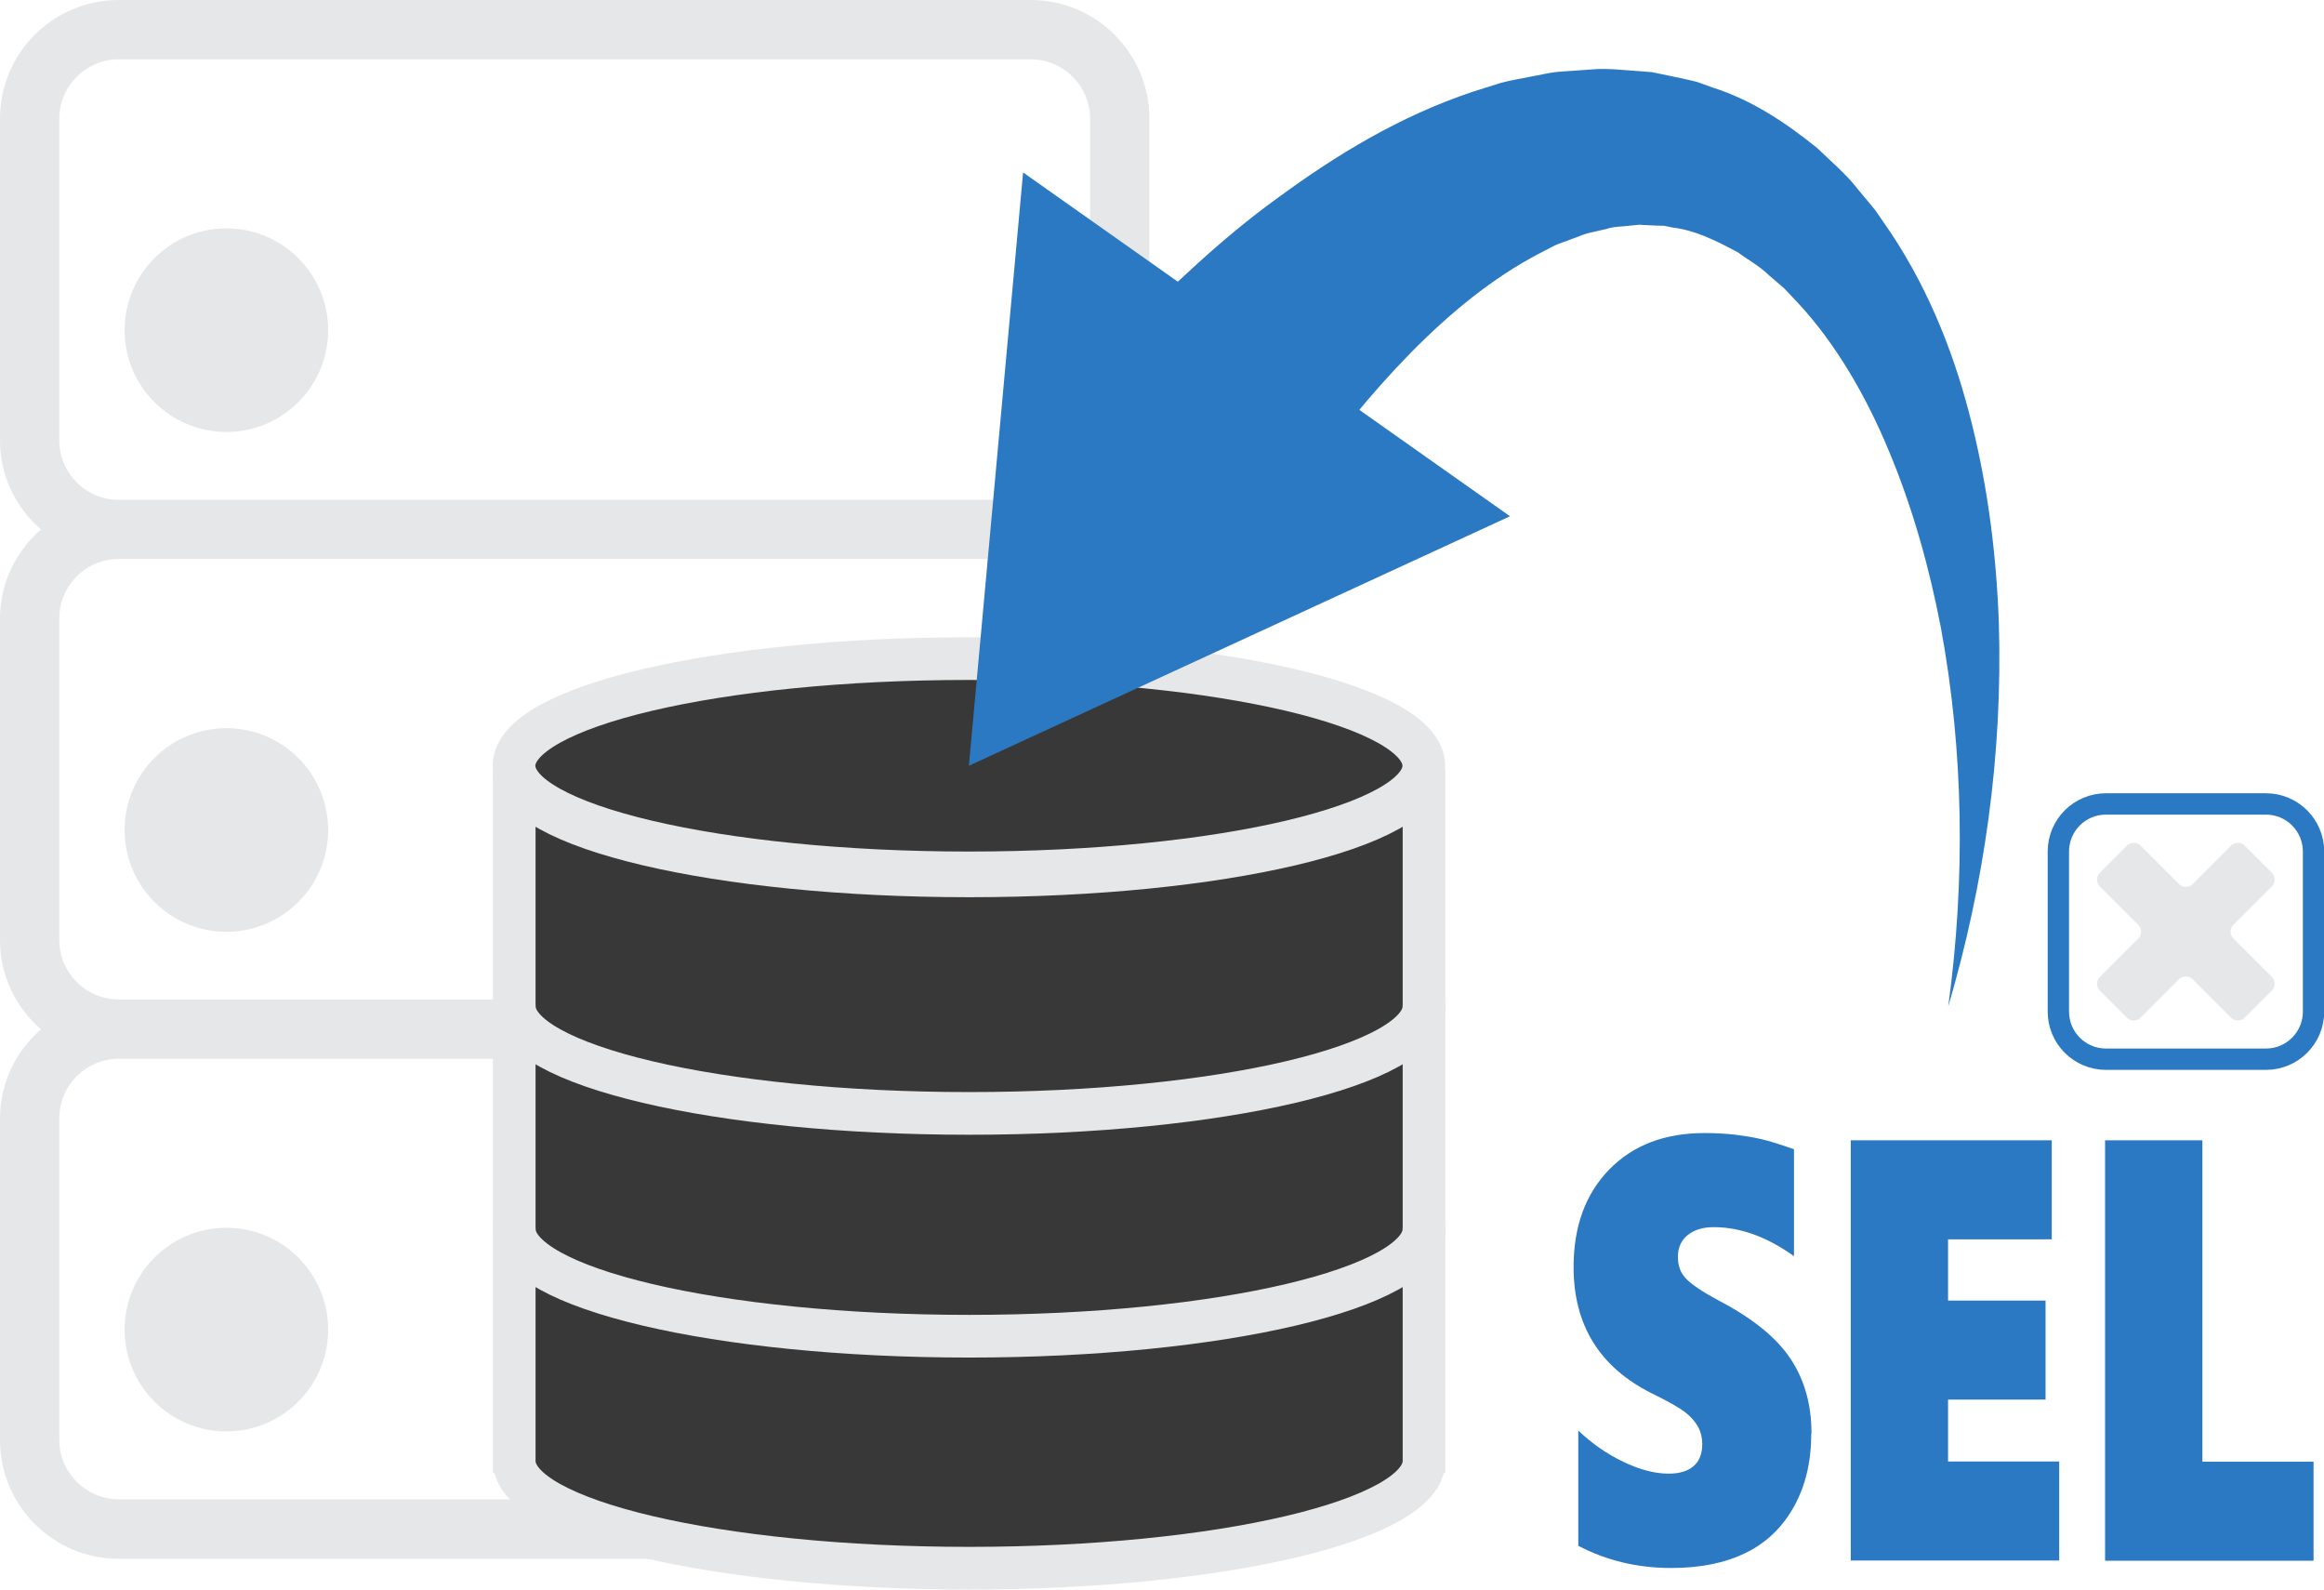
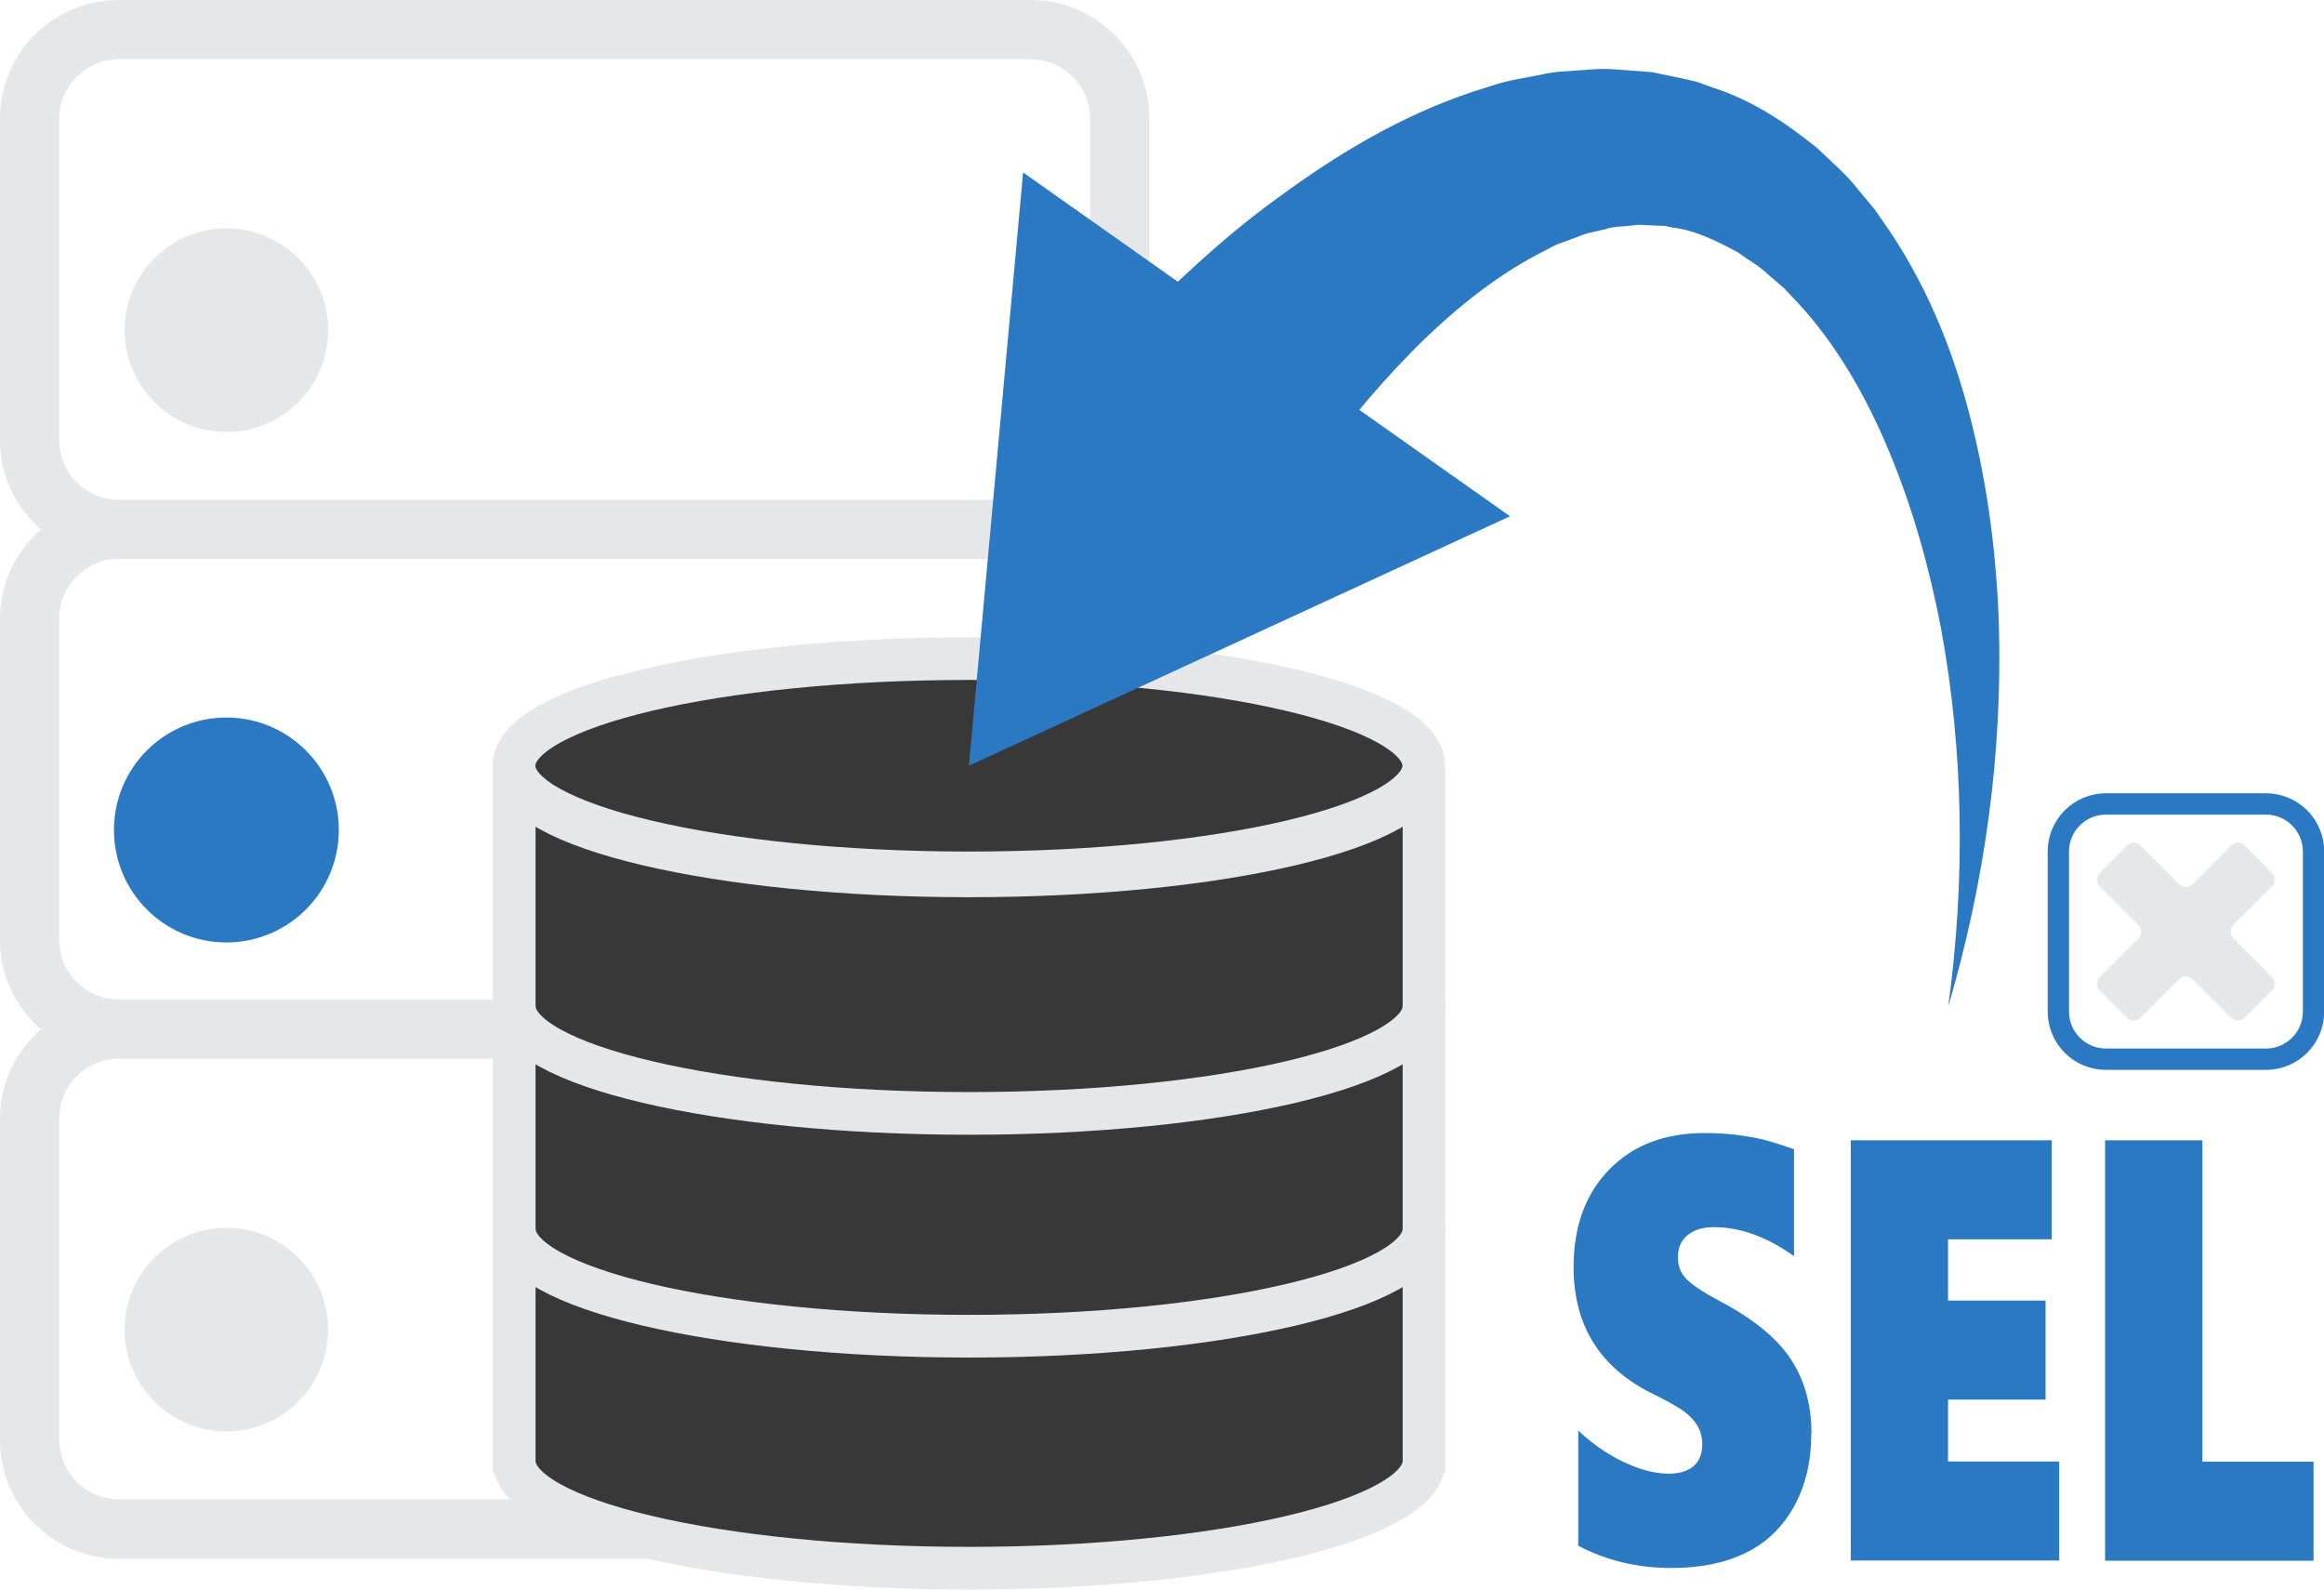
<svg xmlns="http://www.w3.org/2000/svg" id="Layer_2" data-name="Layer 2" viewBox="0 0 108.92 74.48">
  <defs>
    <style>
      .cls-1 {
        fill: #383838;
      }

-       .cls-1, .cls-2, .cls-3 {
+       .cls-1, .cls-2, .cls-3, .cls-4 {
        stroke-miterlimit: 10;
      }

      .cls-1, .cls-3 {
        stroke: #e6e7e8;
        stroke-width: 2px;
      }

-       .cls-2 {
-         stroke: #2b79c2;
+       .cls-2, .cls-3 {
+         fill: none;
      }

-       .cls-2, .cls-3 {
-         fill: none;
+       .cls-2, .cls-4 {
+         stroke: #2b79c2;
      }

      .cls-3 {
        stroke-linecap: round;
      }

-       .cls-4 {
+       .cls-5 {
        fill: #e6e7e8;
      }

-       .cls-5 {
+       .cls-6, .cls-4 {
        fill: #2b79c2;
      }
    </style>
  </defs>
  <g id="NEW_GREY">
    <g>
-       <circle class="cls-4" cx="10.61" cy="15.47" r="4.77" />
+       <circle class="cls-5" cx="10.61" cy="15.47" r="4.77" />
      <circle class="cls-4" cx="10.61" cy="38.89" r="4.77" />
-       <path class="cls-4" d="m53.87,5.56c0-3.06-2.49-5.56-5.56-5.56H5.56C2.49,0,0,2.49,0,5.56v15.08c0,1.67.75,3.15,1.92,4.17-1.17,1.02-1.92,2.5-1.92,4.17v15.08c0,1.67.75,3.15,1.92,4.17-1.17,1.02-1.92,2.5-1.92,4.17v15.08c0,3.06,2.49,5.56,5.56,5.56h42.75c3.07,0,5.56-2.49,5.56-5.56v-15.08c0-1.67-.75-3.15-1.92-4.17,1.17-1.02,1.92-2.5,1.92-4.17v-15.08c0-1.67-.75-3.15-1.92-4.17,1.17-1.02,1.92-2.5,1.92-4.17V5.56ZM2.78,5.56c0-1.53,1.25-2.78,2.78-2.78h42.75c1.53,0,2.78,1.25,2.78,2.78v15.08c0,1.53-1.25,2.78-2.78,2.78H5.56c-1.53,0-2.78-1.25-2.78-2.78V5.56Zm48.31,46.83v15.08c0,1.53-1.25,2.78-2.78,2.78H5.56c-1.53,0-2.78-1.25-2.78-2.78v-15.08c0-1.53,1.25-2.78,2.78-2.78h42.75c1.53,0,2.78,1.25,2.78,2.78Zm-45.53-5.56c-1.53,0-2.78-1.25-2.78-2.78v-15.08c0-1.53,1.25-2.78,2.78-2.78h42.75c1.53,0,2.78,1.25,2.78,2.78v15.08c0,1.53-1.25,2.78-2.78,2.78H5.56Z" />
-       <circle class="cls-4" cx="10.61" cy="62.3" r="4.77" />
+       <path class="cls-5" d="m53.87,5.56c0-3.06-2.49-5.56-5.56-5.56H5.56C2.49,0,0,2.49,0,5.56v15.08c0,1.67.75,3.15,1.92,4.17-1.17,1.02-1.92,2.5-1.92,4.17v15.08c0,1.67.75,3.15,1.92,4.17-1.17,1.02-1.92,2.5-1.92,4.17v15.08c0,3.06,2.49,5.56,5.56,5.56h42.75c3.07,0,5.56-2.49,5.56-5.56v-15.08c0-1.67-.75-3.15-1.92-4.17,1.17-1.02,1.92-2.5,1.92-4.17v-15.08c0-1.67-.75-3.15-1.92-4.17,1.17-1.02,1.92-2.5,1.92-4.17V5.56ZM2.78,5.56c0-1.53,1.25-2.78,2.78-2.78h42.75c1.53,0,2.78,1.25,2.78,2.78v15.08c0,1.53-1.25,2.78-2.78,2.78H5.56c-1.53,0-2.78-1.25-2.78-2.78V5.56Zm48.31,46.83v15.08c0,1.53-1.25,2.78-2.78,2.78H5.56c-1.53,0-2.78-1.25-2.78-2.78v-15.08c0-1.53,1.25-2.78,2.78-2.78h42.75c1.53,0,2.78,1.25,2.78,2.78Zm-45.53-5.56c-1.53,0-2.78-1.25-2.78-2.78v-15.08c0-1.53,1.25-2.78,2.78-2.78h42.75c1.53,0,2.78,1.25,2.78,2.78v15.08c0,1.53-1.25,2.78-2.78,2.78H5.56Z" />
+       <circle class="cls-5" cx="10.61" cy="62.3" r="4.77" />
      <g>
        <path class="cls-1" d="m24.1,36.02c0,2.77,9.54,5.02,21.32,5.02s21.32-2.25,21.32-5.02v33-.56c0,2.77-9.54,5.02-21.32,5.02s-21.32-2.25-21.32-5.02v.56-33Z" />
        <path class="cls-3" d="m24.1,57.59c0,2.77,9.54,5.02,21.32,5.02s21.32-2.25,21.32-5.02" />
        <ellipse class="cls-1" cx="45.41" cy="35.88" rx="21.32" ry="5.02" />
        <path class="cls-3" d="m24.1,47.15c0,2.77,9.54,5.02,21.32,5.02s21.32-2.25,21.32-5.02" />
      </g>
      <g>
-         <path class="cls-5" d="m91.31,47.15c.81-5.95.72-11.96-.34-17.71-.55-2.87-1.34-5.67-2.43-8.28-1.08-2.61-2.5-5.05-4.26-6.95l-.66-.7-.71-.61c-.45-.44-.98-.72-1.45-1.07-1.02-.55-2.03-1.05-3.08-1.17l-.38-.08c-.13-.01-.27,0-.4-.01l-.78-.04-.79.08c-.26.01-.52.04-.79.13l-.79.18c-.26.06-.53.2-.79.28-.26.11-.53.18-.79.3l-.79.41c-4.23,2.23-7.95,6.46-11.17,10.91l-8.37-7.04c2.31-2.28,4.63-4.55,7.36-6.52,2.7-1.98,5.66-3.8,9.12-4.96l1.3-.41c.44-.12.92-.2,1.37-.29.47-.08.91-.2,1.39-.24l1.44-.1c.47-.05.96-.03,1.45.01l1.45.11,1.44.3c.24.06.48.1.71.17l.69.25c1.87.59,3.47,1.68,4.9,2.83.65.63,1.36,1.22,1.89,1.91.28.34.57.67.84,1.01l.73,1.06c1.89,2.85,3.05,5.92,3.81,9,.76,3.08,1.14,6.18,1.25,9.27.19,6.17-.68,12.25-2.38,18.01Z" />
-         <polygon class="cls-5" points="47.95 8.08 45.41 35.88 70.77 24.19 47.95 8.08" />
+         <path class="cls-6" d="m91.31,47.15c.81-5.95.72-11.96-.34-17.71-.55-2.87-1.34-5.67-2.43-8.28-1.08-2.61-2.5-5.05-4.26-6.95l-.66-.7-.71-.61c-.45-.44-.98-.72-1.45-1.07-1.02-.55-2.03-1.05-3.08-1.17l-.38-.08c-.13-.01-.27,0-.4-.01l-.78-.04-.79.08c-.26.01-.52.04-.79.13l-.79.18c-.26.06-.53.2-.79.28-.26.11-.53.18-.79.3l-.79.41c-4.23,2.23-7.95,6.46-11.17,10.91l-8.37-7.04c2.31-2.28,4.63-4.55,7.36-6.52,2.7-1.98,5.66-3.8,9.12-4.96l1.3-.41c.44-.12.92-.2,1.37-.29.47-.08.91-.2,1.39-.24l1.44-.1c.47-.05.96-.03,1.45.01l1.45.11,1.44.3c.24.06.48.1.71.17l.69.25c1.87.59,3.47,1.68,4.9,2.83.65.63,1.36,1.22,1.89,1.91.28.34.57.67.84,1.01l.73,1.06c1.89,2.85,3.05,5.92,3.81,9,.76,3.08,1.14,6.18,1.25,9.27.19,6.17-.68,12.25-2.38,18.01Z" />
+         <polygon class="cls-6" points="47.95 8.08 45.41 35.88 70.77 24.19 47.95 8.08" />
      </g>
      <g>
-         <path class="cls-5" d="m84.89,67.17c0,1.31-.27,2.45-.81,3.42-.54.97-1.29,1.7-2.26,2.17-.97.48-2.14.71-3.5.71-1.58,0-3.03-.35-4.35-1.04v-5.4c.63.6,1.33,1.09,2.1,1.46s1.48.56,2.14.56c.5,0,.89-.12,1.16-.35.27-.23.41-.58.41-1.02,0-.32-.07-.6-.21-.85-.14-.24-.34-.47-.62-.68-.28-.21-.79-.5-1.55-.87-2.43-1.22-3.65-3.19-3.65-5.91,0-1.91.56-3.43,1.67-4.57,1.11-1.14,2.6-1.71,4.47-1.71.53,0,1.01.03,1.46.08.44.06.85.12,1.21.21.36.08.87.24,1.52.47v5.01c-1.27-.91-2.52-1.36-3.76-1.36-.51,0-.91.12-1.22.37s-.46.59-.46,1.02.12.75.38,1.02c.25.27.77.62,1.57,1.05,1.57.82,2.68,1.73,3.33,2.71.65.98.98,2.14.98,3.49Z" />
-         <path class="cls-5" d="m86.74,73.13v-19.7h9.42v4.64h-4.86v2.87h4.57v4.64h-4.57v2.9h5.21v4.64h-9.77Z" />
-         <path class="cls-5" d="m98.66,73.13v-19.7h4.56v15.06h5.21v4.64h-9.77Z" />
+         <path class="cls-6" d="m84.89,67.17c0,1.31-.27,2.45-.81,3.42-.54.97-1.29,1.7-2.26,2.17-.97.48-2.14.71-3.5.71-1.58,0-3.03-.35-4.35-1.04v-5.4c.63.6,1.33,1.09,2.1,1.46s1.48.56,2.14.56c.5,0,.89-.12,1.16-.35.27-.23.41-.58.41-1.02,0-.32-.07-.6-.21-.85-.14-.24-.34-.47-.62-.68-.28-.21-.79-.5-1.55-.87-2.43-1.22-3.65-3.19-3.65-5.91,0-1.91.56-3.43,1.67-4.57,1.11-1.14,2.6-1.71,4.47-1.71.53,0,1.01.03,1.46.08.44.06.85.12,1.21.21.36.08.87.24,1.52.47v5.01c-1.27-.91-2.52-1.36-3.76-1.36-.51,0-.91.12-1.22.37s-.46.59-.46,1.02.12.75.38,1.02c.25.27.77.62,1.57,1.05,1.57.82,2.68,1.73,3.33,2.71.65.98.98,2.14.98,3.49Z" />
+         <path class="cls-6" d="m86.74,73.13v-19.7h9.42v4.64h-4.86v2.87h4.57v4.64h-4.57v2.9h5.21v4.64h-9.77Z" />
+         <path class="cls-6" d="m98.66,73.13v-19.7h4.56v15.06h5.21v4.64h-9.77Z" />
      </g>
      <g>
-         <path class="cls-4" d="m106.48,41.53l-1.81,1.81c-.17.17-.17.46,0,.63l1.81,1.81c.17.17.17.46,0,.63l-1.28,1.28c-.17.17-.46.17-.63,0l-1.81-1.81c-.17-.17-.46-.17-.63,0l-1.81,1.81c-.17.17-.46.17-.63,0l-1.28-1.28c-.17-.17-.17-.46,0-.63l1.81-1.81c.17-.17.17-.46,0-.63l-1.81-1.81c-.17-.17-.17-.46,0-.63l1.28-1.28c.17-.17.46-.17.63,0l1.81,1.81c.17.17.46.17.63,0l1.81-1.81c.17-.17.46-.17.63,0l1.28,1.28c.17.17.17.46,0,.63Z" />
+         <path class="cls-5" d="m106.48,41.53l-1.81,1.81c-.17.17-.17.46,0,.63l1.81,1.81c.17.17.17.46,0,.63l-1.28,1.28c-.17.17-.46.17-.63,0l-1.81-1.81c-.17-.17-.46-.17-.63,0l-1.81,1.81c-.17.17-.46.17-.63,0l-1.28-1.28c-.17-.17-.17-.46,0-.63l1.81-1.81c.17-.17.17-.46,0-.63l-1.81-1.81c-.17-.17-.17-.46,0-.63l1.28-1.28c.17-.17.46-.17.63,0l1.81,1.81c.17.17.46.17.63,0l1.81-1.81c.17-.17.46-.17.63,0l1.28,1.28c.17.17.17.46,0,.63Z" />
        <rect class="cls-2" x="96.47" y="37.67" width="11.96" height="11.96" rx="2.23" ry="2.23" />
      </g>
    </g>
  </g>
</svg>
